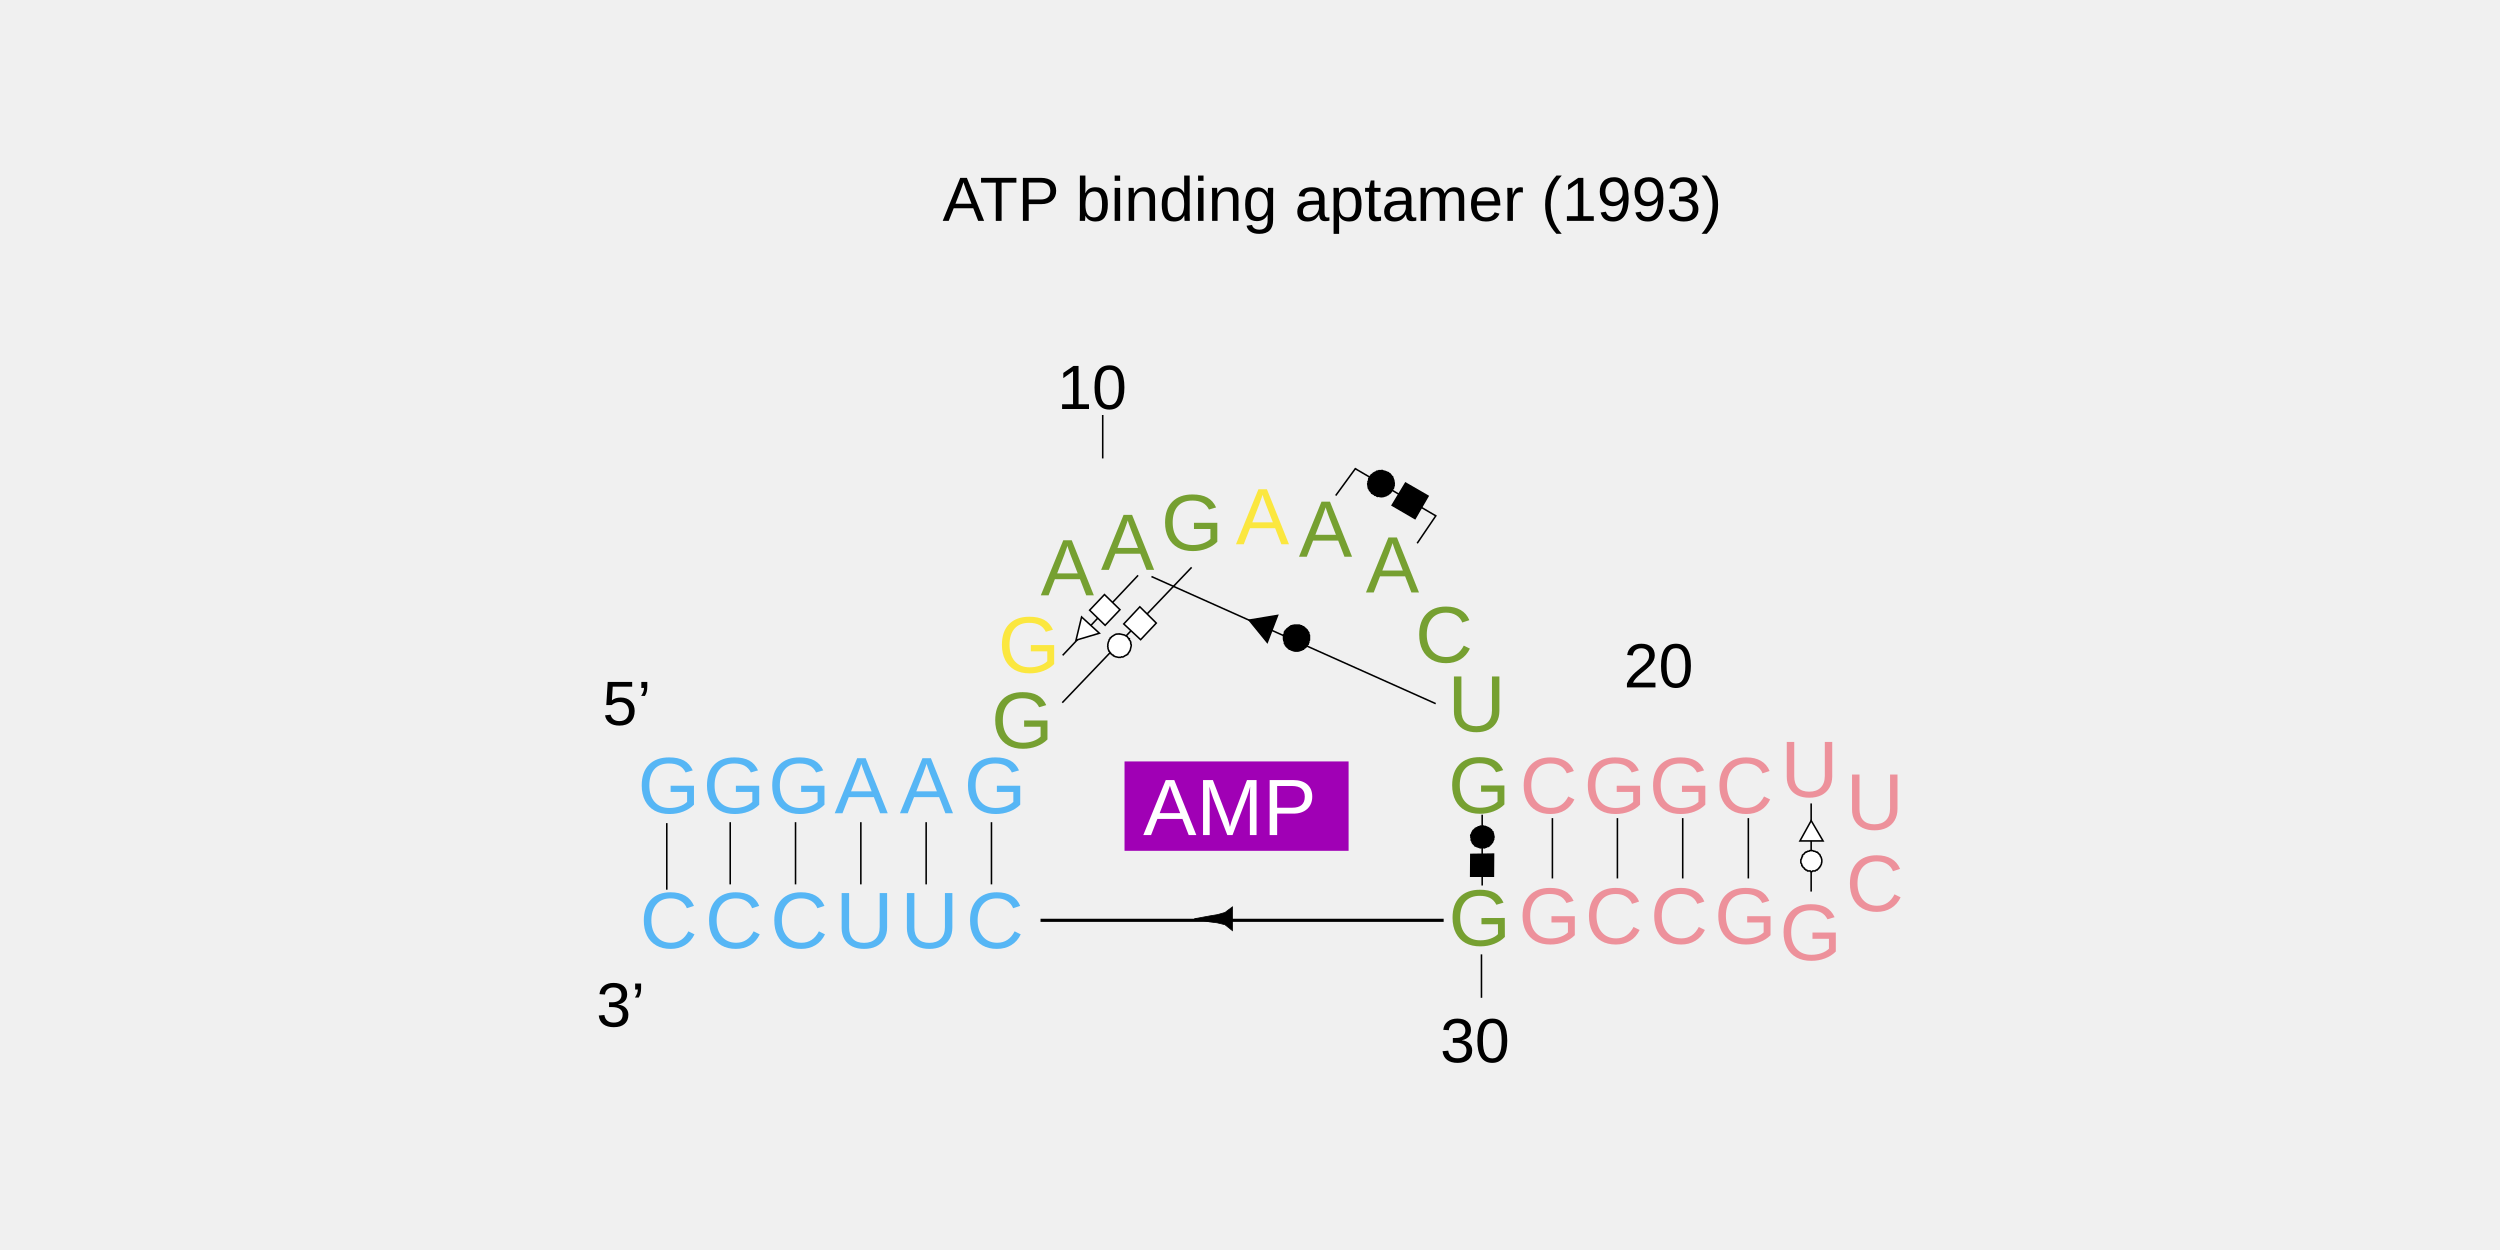
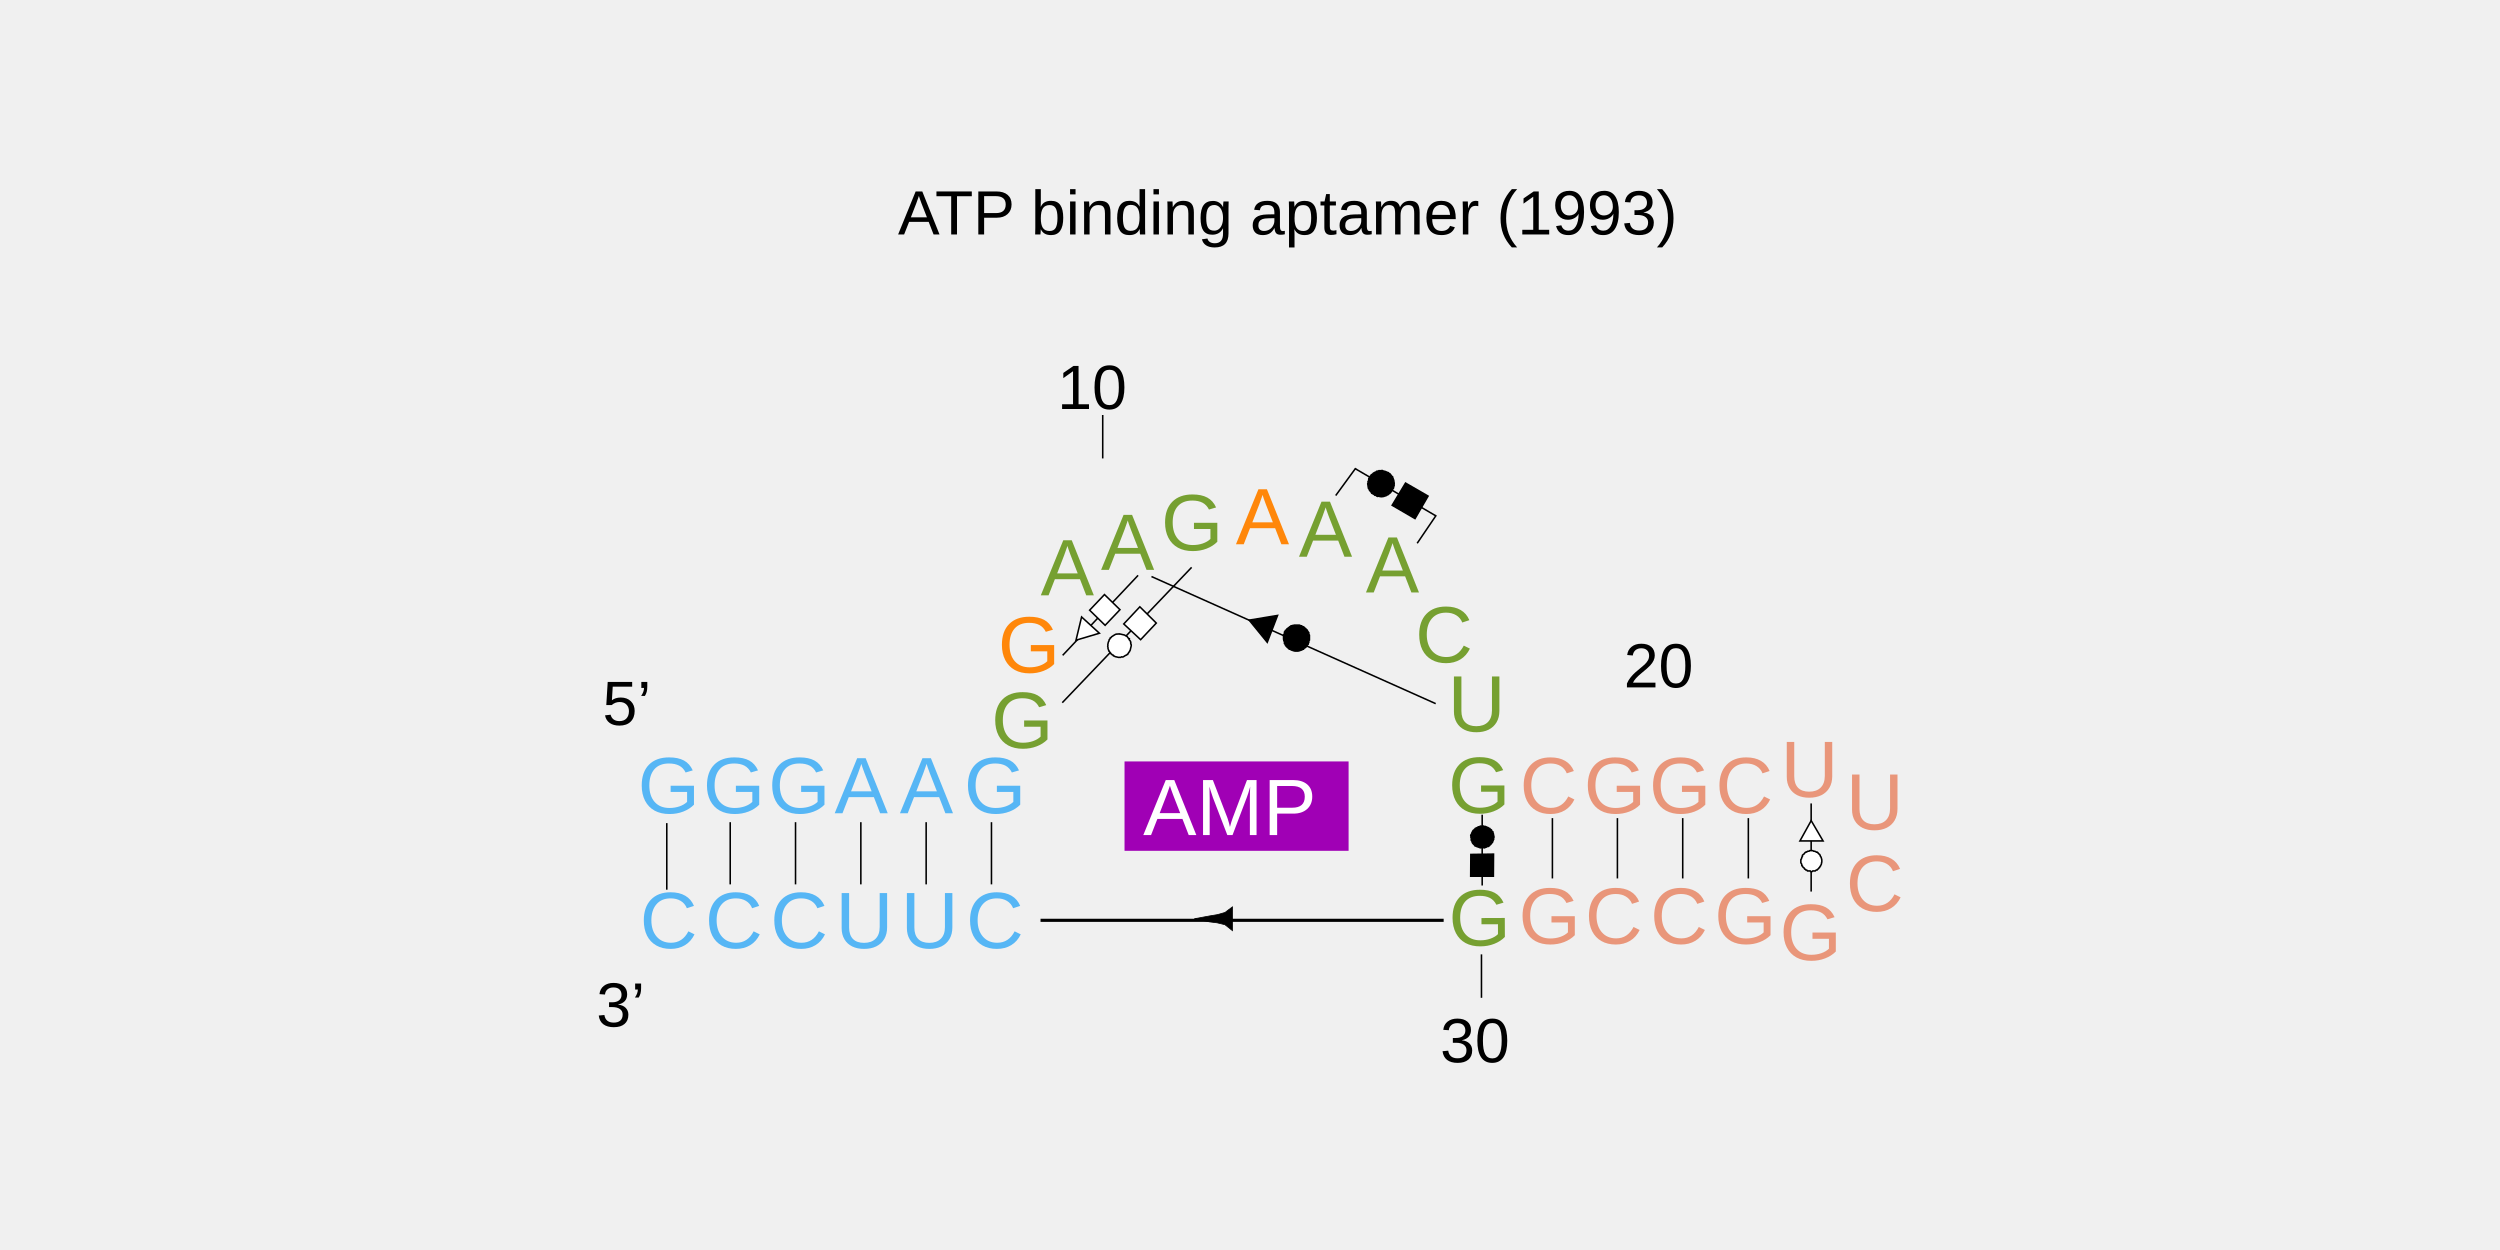
<svg xmlns="http://www.w3.org/2000/svg" id="图层_1" data-name="图层 1" viewBox="0 0 800 400">
  <defs>
    <style>
-       .cls-1, .cls-18, .cls-7 {
+       .cls-1, .cls-10, .cls-11, .cls-12, .cls-13, .cls-14, .cls-16, .cls-2, .cls-20, .cls-21, .cls-22, .cls-3, .cls-4, .cls-5, .cls-9 {
+         isolation: isolate;
+       }
+ 
+       .cls-1, .cls-2, .cls-22, .cls-3, .cls-5 {
+         font-size: 20px;
+       }
+ 
+       .cls-1, .cls-10, .cls-11, .cls-12, .cls-13, .cls-14, .cls-16, .cls-2, .cls-20, .cls-21, .cls-22, .cls-3, .cls-5, .cls-9 {
+         font-family: ArialMT, Arial;
+       }
+ 
+       .cls-1 {
+         letter-spacing: -0.25em;
+       }
+ 
+       .cls-2 {
+         letter-spacing: -0.06em;
+       }
+ 
+       .cls-3 {
+         letter-spacing: -0.08em;
+       }
+ 
+       .cls-17, .cls-19, .cls-6 {
        fill: none;
      }

-       .cls-10, .cls-11, .cls-12, .cls-13, .cls-14, .cls-15, .cls-17, .cls-2, .cls-20, .cls-21, .cls-22, .cls-3, .cls-4, .cls-5, .cls-6 {
-         isolation: isolate;
-       }
- 
-       .cls-2, .cls-22, .cls-3, .cls-4, .cls-6 {
-         font-size: 20px;
-       }
- 
-       .cls-10, .cls-11, .cls-12, .cls-13, .cls-14, .cls-15, .cls-17, .cls-2, .cls-20, .cls-21, .cls-22, .cls-3, .cls-4, .cls-6 {
-         font-family: ArialMT, Arial;
-       }
- 
-       .cls-2 {
-         letter-spacing: -0.19em;
-       }
- 
-       .cls-3 {
-         letter-spacing: -0.04em;
-       }
- 
-       .cls-4 {
-         letter-spacing: -0.06em;
-       }
- 
-       .cls-16, .cls-18, .cls-19, .cls-7, .cls-8 {
+       .cls-15, .cls-17, .cls-18, .cls-6, .cls-7 {
        stroke: #000;
      }

-       .cls-16, .cls-7, .cls-8 {
+       .cls-15, .cls-6, .cls-7 {
        stroke-width: 0.5px;
      }

-       .cls-9 {
+       .cls-8 {
        fill: #a000b5;
      }

-       .cls-10, .cls-11, .cls-12, .cls-13, .cls-14, .cls-15, .cls-17, .cls-20, .cls-21 {
+       .cls-10, .cls-11, .cls-12, .cls-13, .cls-14, .cls-16, .cls-20, .cls-21, .cls-9 {
        font-size: 25.59px;
      }

-       .cls-10, .cls-11 {
+       .cls-10, .cls-9 {
        fill: #56b6f5;
      }

-       .cls-11, .cls-14 {
-         letter-spacing: -0.12em;
+       .cls-10, .cls-13 {
+         letter-spacing: -0.18em;
+       }
+ 
+       .cls-11, .cls-13 {
+         fill: #76a031;
      }

      .cls-12, .cls-14 {
-         fill: #76a031;
-       }
- 
-       .cls-13, .cls-15 {
-         fill: #fbe73f;
-       }
- 
-       .cls-15 {
-         letter-spacing: -0.18em;
-       }
- 
-       .cls-16, .cls-20, .cls-21 {
+         fill: #ff870a;
+       }
+ 
+       .cls-14 {
+         letter-spacing: -0.24em;
+       }
+ 
+       .cls-15, .cls-20, .cls-21 {
        fill: #fff;
      }

+       .cls-16 {
+         fill: #e9967a;
+       }
+ 
      .cls-17 {
-         fill: #ed919b;
+         stroke-miterlimit: 10;
      }

      .cls-18 {
-         stroke-miterlimit: 10;
-       }
- 
-       .cls-19 {
        stroke-width: 0.25px;
      }

      .cls-21 {
-         letter-spacing: -0.06em;
+         letter-spacing: -0.08em;
      }

      .cls-22 {
-         letter-spacing: -0.12em;
+         letter-spacing: -0.16em;
      }
    </style>
  </defs>
-   <rect class="cls-1" x="207.5" y="95.2" width="159.3" height="25.5" />
  <g>
-     <text class="cls-2" transform="translate(301.62 70.68)">A</text>
-     <text class="cls-3" transform="translate(313.48 70.68)">T</text>
-     <text class="cls-4" transform="translate(325.69 70.68)">P</text>
-     <g class="cls-5">
-       <text class="cls-6" transform="translate(338.67 70.68)">
+     <text class="cls-1" transform="translate(287.35 75.03)">A</text>
+     <text class="cls-2" transform="translate(299.21 75.03)">T</text>
+     <text class="cls-3" transform="translate(311.42 75.03)">P</text>
+     <g class="cls-4">
+       <text class="cls-5" transform="translate(324.4 75.03)">
        <tspan xml:space="preserve"> binding aptamer (1993)</tspan>
      </text>
    </g>
  </g>
+   <g id="ID000065-2">
+     <line class="cls-6" x1="474.3" y1="260.7" x2="474.3" y2="283.36" />
+   </g>
+   <g id="ID000067-2">
+     <polygon class="cls-7" points="477.88 280.38 477.93 273.32 470.67 273.42 470.62 280.39 477.88 280.38" />
+   </g>
+   <rect class="cls-8" x="359.85" y="243.66" width="71.7" height="28.6" />
+   <g id="ID000002">
+     <text class="cls-9" transform="translate(204.07 260.24)">G</text>
+   </g>
+   <g id="ID000003">
+     <text class="cls-9" transform="translate(224.95 260.24)">G</text>
+   </g>
+   <g id="ID000004">
+     <text class="cls-9" transform="translate(245.83 260.24)">G</text>
+   </g>
+   <g id="ID000005">
+     <text class="cls-10" transform="translate(267.06 260.24)">A</text>
+   </g>
+   <g id="ID000006">
+     <text class="cls-10" transform="translate(287.94 260.24)">A</text>
+   </g>
+   <g id="ID000007">
+     <text class="cls-9" transform="translate(308.47 260.24)">G</text>
+   </g>
+   <g id="ID000008">
+     <text class="cls-11" transform="translate(317.19 239.36)">G</text>
+   </g>
+   <g id="ID000009">
+     <text class="cls-12" transform="translate(319.33 215.23)">G</text>
+   </g>
+   <g id="ID000010">
+     <text class="cls-13" transform="translate(333.01 190.5)">A</text>
+   </g>
+   <g id="ID000011">
+     <text class="cls-13" transform="translate(352.31 182.36)">A</text>
+   </g>
+   <g id="ID000012">
+     <line class="cls-6" x1="352.87" y1="146.7" x2="352.87" y2="132.8" />
+   </g>
+   <g id="ID000013">
+     <text class="cls-5" transform="translate(338.34 130.87)">10</text>
+   </g>
+   <g id="ID000014">
+     <text class="cls-11" transform="translate(371.54 176.1)">G</text>
+   </g>
+   <g id="ID000015">
+     <text class="cls-14" transform="translate(395.46 174.17)">A</text>
+   </g>
+   <g id="ID000016">
+     <text class="cls-11" transform="translate(463.57 302.63) rotate(-0.23)">G</text>
+   </g>
+   <g id="ID000017">
+     <line class="cls-6" x1="474.07" y1="305.4" x2="474.07" y2="319.3" />
+   </g>
+   <g id="ID000018">
+     <text class="cls-5" transform="translate(460.85 339.92)">30</text>
+   </g>
+   <g id="ID000019">
+     <text class="cls-9" transform="translate(309.12 303.4)">C</text>
+   </g>
+   <g id="ID000020">
+     <text class="cls-9" transform="translate(288.24 303.4)">U</text>
+   </g>
+   <g id="ID000021">
+     <text class="cls-9" transform="translate(267.36 303.4)">U</text>
+   </g>
+   <g id="ID000022">
+     <text class="cls-9" transform="translate(246.48 303.4)">C</text>
+   </g>
+   <g id="ID000023">
+     <text class="cls-9" transform="translate(225.6 303.4)">C</text>
+   </g>
+   <g id="ID000024">
+     <text class="cls-9" transform="translate(204.72 303.4)">C</text>
+   </g>
+   <g id="ID000025">
+     <line class="cls-6" x1="213.37" y1="263.4" x2="213.37" y2="284.7" />
+   </g>
+   <g id="ID000026">
+     <line class="cls-6" x1="233.67" y1="263.1" x2="233.67" y2="283" />
+   </g>
+   <g id="ID000027">
+     <line class="cls-6" x1="254.57" y1="263.1" x2="254.57" y2="283" />
+   </g>
+   <g id="ID000028">
+     <line class="cls-6" x1="275.47" y1="263.1" x2="275.47" y2="283" />
+   </g>
+   <g id="ID000029">
+     <line class="cls-6" x1="296.37" y1="263.1" x2="296.37" y2="283" />
+   </g>
+   <g id="ID000030">
+     <line class="cls-6" x1="317.27" y1="263.1" x2="317.27" y2="283" />
+   </g>
+   <g id="ID000031">
+     <line class="cls-6" x1="339.93" y1="224.86" x2="381.32" y2="181.55" />
+   </g>
+   <g id="ID000032">
+     <polygon class="cls-15" points="355.74 209.34 355.81 209.47 356.07 209.63 356.27 209.67 356.32 209.89 356.62 209.96 356.8 210.1 357.08 210.17 357.27 210.21 357.56 210.28 357.76 210.32 357.96 210.37 358.27 210.34 358.48 210.38 358.81 210.25 358.93 210.18 359.21 210.25 359.44 210.19 359.56 210.12 359.92 209.89 360.15 209.74 360.15 209.74 360.5 209.61 360.75 209.37 360.86 209.39 361.04 209.02 361.19 208.85 361.2 208.75 361.46 208.5 361.5 208.31 361.68 208.04 361.71 207.84 361.76 207.65 361.82 207.36 361.88 207.16 361.94 206.87 361.99 206.67 362 206.58 361.98 206.26 361.82 206.02 361.89 205.73 361.81 205.61 361.79 205.29 361.71 205.18 361.56 204.94 361.31 204.67 361.38 204.38 361.19 204.34 360.94 204.07 360.87 203.96 360.71 203.72 360.44 203.55 360.35 203.53 360.07 203.36 359.9 203.22 359.62 203.16 359.42 203.11 359.23 203.07 358.93 203 358.74 202.95 358.44 202.89 358.25 202.84 358.13 202.92 357.83 202.85 357.62 202.9 357.31 202.93 357.2 202.91 356.87 203.04 356.75 203.12 356.5 203.26 356.27 203.41 356.15 203.49 355.92 203.64 355.68 203.79 355.5 204.06 355.29 204.11 355.25 204.31 355.07 204.58 354.96 204.65 354.89 204.95 354.85 205.14 354.69 205.41 354.62 205.7 354.57 205.9 354.56 206 354.5 206.19 354.54 206.51 354.46 206.8 354.52 207.02 354.57 207.23 354.54 207.43 354.65 207.76 354.71 207.98 354.87 208.22 354.83 208.32 355.08 208.58 355.24 208.82 355.4 208.96 355.46 209.18 355.74 209.34" />
+   </g>
+   <g id="ID000033">
+     <polygon class="cls-15" points="364.75 194.18 359.6 199.66 365 204.7 370.01 199.38 364.75 194.18" />
+   </g>
+   <g id="ID000034">
+     <line class="cls-6" x1="340.05" y1="209.71" x2="364.19" y2="184.11" />
+   </g>
+   <g id="ID000035">
+     <polygon class="cls-15" points="344.32 204.86 351.8 202.63 346.11 197.43 344.32 204.86" />
+   </g>
+   <g id="ID000036">
+     <polygon class="cls-15" points="353.43 190.26 348.68 195.26 353.64 200.1 358.39 195.1 353.43 190.26" />
+   </g>
+   <g id="ID000037">
+     <line class="cls-6" x1="368.47" y1="184.49" x2="459.42" y2="225.17" />
+   </g>
+   <g id="ID000038">
+     <polygon class="cls-7" points="399.73 198.44 405.52 205.54 408.82 196.94 399.73 198.44" />
+   </g>
+   <g id="ID000039">
+     <polygon class="cls-7" points="418.82 205.54 418.82 205.34 418.82 205.04 419.02 204.84 419.02 204.54 419.02 204.34 419.02 204.04 419.02 203.84 419.02 203.44 419.02 203.24 418.82 202.94 418.82 202.74 418.82 202.44 418.63 202.24 418.52 202.04 418.32 201.74 418.23 201.54 418.02 201.44 417.82 201.14 417.63 201.04 417.52 200.94 417.23 200.64 417.02 200.54 416.63 200.44 416.52 200.24 416.32 200.24 416.02 200.14 415.82 200.04 415.52 200.04 415.32 200.04 415.02 200.04 414.63 200.04 414.32 200.04 414.13 200.04 413.82 200.14 413.63 200.14 413.32 200.24 413.13 200.24 413.02 200.44 412.73 200.54 412.52 200.74 412.23 200.94 412.13 201.04 411.82 201.24 411.73 201.44 411.52 201.64 411.32 201.74 411.23 202.04 411.02 202.24 411.02 202.54 411.02 202.74 410.82 203.04 410.82 203.34 410.73 203.54 410.73 203.84 410.73 204.04 410.73 204.34 410.73 204.54 410.82 204.84 410.82 205.04 411.02 205.34 411.02 205.54 411.02 205.94 411.23 206.14 411.32 206.44 411.52 206.54 411.52 206.74 411.82 207.04 412.02 207.24 412.23 207.24 412.32 207.54 412.63 207.74 412.82 207.74 413.13 207.94 413.32 208.04 413.63 208.04 413.82 208.24 414.13 208.24 414.32 208.34 414.63 208.34 414.93 208.34 415.13 208.34 415.43 208.34 415.63 208.24 415.93 208.24 416.13 208.04 416.43 208.04 416.63 207.94 417.02 207.74 417.13 207.74 417.32 207.44 417.63 207.24 417.73 207.24 418.02 206.94 418.13 206.74 418.23 206.54 418.52 206.24 418.63 206.14 418.63 205.94 418.82 205.54" />
+   </g>
+   <g id="ID000046">
+     <text class="cls-13" transform="translate(415.64 178.15)">A</text>
+   </g>
+   <g id="ID000047">
+     <text class="cls-13" transform="translate(437.06 189.59)">A</text>
+   </g>
+   <g id="ID000048">
+     <text class="cls-11" transform="translate(452.85 211.97)">C</text>
+   </g>
+   <g id="ID000049">
+     <text class="cls-11" transform="translate(463.29 234.07)">U</text>
+   </g>
+   <g id="ID000050">
+     <text class="cls-11" transform="translate(463.41 260.16)">G</text>
+   </g>
+   <g id="ID000051">
+     <text class="cls-16" transform="translate(486.29 260.24)">C</text>
+   </g>
+   <g id="ID000052">
+     <text class="cls-16" transform="translate(506.82 260.24)">G</text>
+   </g>
+   <g id="ID000053">
+     <text class="cls-16" transform="translate(527.7 260.24)">G</text>
+   </g>
+   <g id="ID000055">
+     <text class="cls-5" transform="translate(519.62 219.96)">20</text>
+   </g>
+   <g id="ID000056">
+     <text class="cls-16" transform="translate(548.93 260.24)">C</text>
+   </g>
+   <g id="ID000057">
+     <text class="cls-16" transform="translate(569.8 255.02)">U</text>
+   </g>
+   <g id="ID000058">
+     <text class="cls-16" transform="translate(590.68 265.46)">U</text>
+   </g>
+   <g id="ID000059">
+     <text class="cls-16" transform="translate(590.68 291.56)">C</text>
+   </g>
+   <g id="ID000060">
+     <text class="cls-16" transform="translate(569.46 307.22)">G</text>
+   </g>
+   <g id="ID000061">
+     <text class="cls-16" transform="translate(548.57 302)">G</text>
+   </g>
+   <g id="ID000062">
+     <text class="cls-16" transform="translate(528.05 302)">C</text>
+   </g>
+   <g id="ID000063">
+     <text class="cls-16" transform="translate(507.17 302)">C</text>
+   </g>
+   <g id="ID000064">
+     <text class="cls-16" transform="translate(485.94 302)">G</text>
+   </g>
+   <g id="ID000065">
+     <line class="cls-6" x1="433.6" y1="149.93" x2="459.44" y2="165.06" />
+   </g>
+   <g id="ID000066">
+     <polygon class="cls-7" points="438.37 152.66 438.19 152.88 438.02 153.11 437.98 153.42 438.01 153.72 437.85 153.95 437.76 154.06 437.81 154.36 437.67 154.78 437.69 154.98 437.75 155.28 437.77 155.47 437.81 155.77 437.85 155.97 437.89 156.26 438.13 156.53 438.17 156.73 438.31 157.01 438.54 157.18 438.67 157.36 438.8 157.54 438.94 157.83 439.26 157.98 439.38 158.06 439.7 158.22 439.94 158.48 440.14 158.46 440.46 158.61 440.49 158.71 440.81 158.86 441.11 158.81 441.31 158.78 441.63 158.94 441.82 158.91 442.14 158.96 442.33 158.93 442.63 158.89 442.83 158.86 443.12 158.72 443.5 158.66 443.77 158.41 443.88 158.4 444.07 158.37 444.35 158.13 444.52 158 444.8 157.75 444.88 157.74 445.14 157.4 445.31 157.17 445.38 156.96 445.56 156.83 445.62 156.52 445.88 156.28 445.95 156.06 445.93 155.87 446.07 155.54 446.14 155.33 446.11 155.03 446.15 154.72 446.13 154.52 446.07 154.22 446.02 153.83 445.99 153.63 445.85 153.35 445.81 153.15 445.68 152.87 445.63 152.57 445.4 152.4 445.29 152.32 445.14 152.04 444.92 151.87 444.77 151.59 444.46 151.53 444.31 151.25 444 151.2 443.89 151.12 443.68 151.04 443.36 150.89 443.13 150.82 442.82 150.77 442.62 150.7 442.3 150.55 442.1 150.58 441.8 150.62 441.6 150.65 441.29 150.6 441 150.74 440.81 150.77 440.5 150.81 440.35 151.04 440.05 151.09 439.87 151.22 439.57 151.36 439.39 151.49 439.24 151.72 438.94 151.86 438.76 151.99 438.62 152.31 438.43 152.44 438.37 152.66" />
+   </g>
+   <g id="ID000067">
+     <polygon class="cls-7" points="456.98 158.75 449.77 154.58 445.49 161.69 452.81 165.95 456.98 158.75" />
+   </g>
+   <g id="ID000068">
+     <line class="cls-6" x1="496.77" y1="261.8" x2="496.77" y2="281.1" />
+   </g>
+   <g id="ID000069">
+     <line class="cls-6" x1="517.57" y1="261.8" x2="517.57" y2="281.1" />
+   </g>
+   <g id="ID000070">
+     <line class="cls-6" x1="538.47" y1="261.8" x2="538.47" y2="281.1" />
+   </g>
+   <g id="ID000071">
+     <line class="cls-6" x1="559.47" y1="261.8" x2="559.47" y2="281.1" />
+   </g>
+   <g id="ID000072">
+     <line class="cls-6" x1="579.57" y1="257.1" x2="579.57" y2="285.3" />
+   </g>
+   <g id="ID000073">
+     <polygon class="cls-15" points="579.58 262.6 575.98 269.1 583.38 269.1 579.58 262.6" />
+   </g>
+   <g id="ID000074">
+     <polygon class="cls-15" points="579.58 278.9 579.88 278.9 580.08 278.7 580.27 278.7 580.38 278.7 580.67 278.7 580.88 278.7 581.08 278.5 581.27 278.4 581.48 278.4 581.58 278.2 581.77 278.1 581.98 277.9 582.08 277.7 582.27 277.6 582.27 277.5 582.48 277.2 582.58 277.1 582.58 277 582.77 276.7 582.88 276.4 582.88 276.4 582.88 276.1 582.98 275.9 582.98 275.7 582.98 275.4 582.98 275.3 582.98 275.1 582.88 274.8 582.88 274.7 582.77 274.4 582.77 274.3 582.58 274.1 582.48 273.9 582.48 273.7 582.27 273.5 582.27 273.4 581.98 273.2 581.77 273 581.77 272.9 581.58 272.7 581.27 272.7 581.17 272.6 580.88 272.5 580.77 272.4 580.58 272.4 580.38 272.4 580.08 272.2 579.88 272.2 579.77 272.2 579.58 272.2 579.27 272.2 579.08 272.2 578.88 272.4 578.77 272.4 578.48 272.4 578.38 272.5 578.08 272.6 577.98 272.7 577.77 272.7 577.58 272.9 577.48 273 577.38 273.2 577.08 273.4 576.98 273.5 576.77 273.7 576.77 273.9 576.77 274.1 576.58 274.3 576.58 274.4 576.48 274.7 576.48 274.8 576.27 275.1 576.27 275.3 576.27 275.4 576.27 275.7 576.27 275.9 576.27 276.1 576.48 276.4 576.48 276.4 576.58 276.7 576.58 277 576.77 277.1 576.77 277.2 576.98 277.5 577.08 277.6 577.27 277.7 577.38 277.9 577.48 278.1 577.77 278.2 577.88 278.4 577.98 278.4 578.27 278.5 578.38 278.7 578.58 278.7 578.77 278.7 578.98 278.7 579.27 278.7 579.38 278.9 579.58 278.9" />
+   </g>
+   <g id="ID000076">
+     <line class="cls-17" x1="461.97" y1="294.5" x2="332.97" y2="294.5" />
+   </g>
+   <g id="ID000077">
+     <polygon class="cls-18" points="394.38 297.8 391.98 295.9 389.48 295.3 387.07 295 382.18 294 387.07 293.1 389.48 292.7 391.98 292 394.38 290.2 394.38 297.8" />
+   </g>
+   <rect class="cls-19" x="365.75" y="245.16" width="71.2" height="28.8" />
  <g>
-     <g id="ID000065-2">
-       <line class="cls-7" x1="474.3" y1="260.7" x2="474.3" y2="283.36" />
-     </g>
-     <g id="ID000067-2">
-       <polygon class="cls-8" points="477.88 280.38 477.93 273.32 470.67 273.42 470.62 280.39 477.88 280.38" />
-     </g>
-     <rect class="cls-9" x="359.85" y="243.66" width="71.7" height="28.6" />
-     <g id="ID000002">
-       <text class="cls-10" transform="translate(204.07 260.24)">G</text>
-     </g>
-     <g id="ID000003">
-       <text class="cls-10" transform="translate(224.95 260.24)">G</text>
-     </g>
-     <g id="ID000004">
-       <text class="cls-10" transform="translate(245.83 260.24)">G</text>
-     </g>
-     <g id="ID000005">
-       <text class="cls-11" transform="translate(267.06 260.24)">A</text>
-     </g>
-     <g id="ID000006">
-       <text class="cls-11" transform="translate(287.94 260.24)">A</text>
-     </g>
-     <g id="ID000007">
-       <text class="cls-10" transform="translate(308.47 260.24)">G</text>
-     </g>
-     <g id="ID000008">
-       <text class="cls-12" transform="translate(317.19 239.36)">G</text>
-     </g>
-     <g id="ID000009">
-       <text class="cls-13" transform="translate(319.33 215.23)">G</text>
-     </g>
-     <g id="ID000010">
-       <text class="cls-14" transform="translate(333.01 190.5)">A</text>
-     </g>
-     <g id="ID000011">
-       <text class="cls-14" transform="translate(352.31 182.36)">A</text>
-     </g>
-     <g id="ID000012">
-       <line class="cls-7" x1="352.87" y1="146.7" x2="352.87" y2="132.8" />
-     </g>
-     <g id="ID000013">
-       <text class="cls-6" transform="translate(338.34 130.87)">10</text>
-     </g>
-     <g id="ID000014">
-       <text class="cls-12" transform="translate(371.54 176.1)">G</text>
-     </g>
-     <g id="ID000015">
-       <text class="cls-15" transform="translate(395.46 174.17)">A</text>
-     </g>
-     <g id="ID000016">
-       <text class="cls-12" transform="translate(463.57 302.63) rotate(-0.23)">G</text>
-     </g>
-     <g id="ID000017">
-       <line class="cls-7" x1="474.07" y1="305.4" x2="474.07" y2="319.3" />
-     </g>
-     <g id="ID000018">
-       <text class="cls-6" transform="translate(460.85 339.92)">30</text>
-     </g>
-     <g id="ID000019">
-       <text class="cls-10" transform="translate(309.12 303.4)">C</text>
-     </g>
-     <g id="ID000020">
-       <text class="cls-10" transform="translate(288.24 303.4)">U</text>
-     </g>
-     <g id="ID000021">
-       <text class="cls-10" transform="translate(267.36 303.4)">U</text>
-     </g>
-     <g id="ID000022">
-       <text class="cls-10" transform="translate(246.48 303.4)">C</text>
-     </g>
-     <g id="ID000023">
-       <text class="cls-10" transform="translate(225.6 303.4)">C</text>
-     </g>
-     <g id="ID000024">
-       <text class="cls-10" transform="translate(204.72 303.4)">C</text>
-     </g>
-     <g id="ID000025">
-       <line class="cls-7" x1="213.37" y1="263.4" x2="213.37" y2="284.7" />
-     </g>
-     <g id="ID000026">
-       <line class="cls-7" x1="233.67" y1="263.1" x2="233.67" y2="283" />
-     </g>
-     <g id="ID000027">
-       <line class="cls-7" x1="254.57" y1="263.1" x2="254.57" y2="283" />
-     </g>
-     <g id="ID000028">
-       <line class="cls-7" x1="275.47" y1="263.1" x2="275.47" y2="283" />
-     </g>
-     <g id="ID000029">
-       <line class="cls-7" x1="296.37" y1="263.1" x2="296.37" y2="283" />
-     </g>
-     <g id="ID000030">
-       <line class="cls-7" x1="317.27" y1="263.1" x2="317.27" y2="283" />
-     </g>
-     <g id="ID000031">
-       <line class="cls-7" x1="339.93" y1="224.86" x2="381.32" y2="181.55" />
-     </g>
-     <g id="ID000032">
-       <polygon class="cls-16" points="355.74 209.34 355.81 209.47 356.07 209.63 356.27 209.67 356.32 209.89 356.62 209.96 356.8 210.1 357.08 210.17 357.27 210.21 357.56 210.28 357.76 210.32 357.96 210.37 358.27 210.34 358.48 210.38 358.81 210.25 358.93 210.18 359.21 210.25 359.44 210.19 359.56 210.12 359.92 209.89 360.15 209.74 360.15 209.74 360.5 209.61 360.75 209.37 360.86 209.39 361.04 209.02 361.19 208.85 361.2 208.75 361.46 208.5 361.5 208.31 361.68 208.04 361.71 207.84 361.76 207.65 361.82 207.36 361.88 207.16 361.94 206.87 361.99 206.67 362 206.58 361.98 206.26 361.82 206.02 361.89 205.73 361.81 205.61 361.79 205.29 361.71 205.18 361.56 204.94 361.31 204.67 361.38 204.38 361.19 204.34 360.94 204.07 360.87 203.96 360.71 203.72 360.44 203.55 360.35 203.53 360.07 203.36 359.9 203.22 359.62 203.16 359.42 203.11 359.23 203.07 358.93 203 358.74 202.95 358.44 202.89 358.25 202.84 358.13 202.92 357.83 202.85 357.62 202.9 357.31 202.93 357.2 202.91 356.87 203.04 356.75 203.12 356.5 203.26 356.27 203.41 356.15 203.49 355.92 203.64 355.68 203.79 355.5 204.06 355.29 204.11 355.25 204.31 355.07 204.58 354.96 204.65 354.89 204.95 354.85 205.14 354.69 205.41 354.62 205.7 354.57 205.9 354.56 206 354.5 206.19 354.54 206.51 354.46 206.8 354.52 207.02 354.57 207.23 354.54 207.43 354.65 207.76 354.71 207.98 354.87 208.22 354.83 208.32 355.08 208.58 355.24 208.82 355.4 208.96 355.46 209.18 355.74 209.34" />
-     </g>
-     <g id="ID000033">
-       <polygon class="cls-16" points="364.75 194.18 359.6 199.66 365 204.7 370.01 199.38 364.75 194.18" />
-     </g>
-     <g id="ID000034">
-       <line class="cls-7" x1="340.05" y1="209.71" x2="364.19" y2="184.11" />
-     </g>
-     <g id="ID000035">
-       <polygon class="cls-16" points="344.32 204.86 351.8 202.63 346.11 197.43 344.32 204.86" />
-     </g>
-     <g id="ID000036">
-       <polygon class="cls-16" points="353.43 190.26 348.68 195.26 353.64 200.1 358.39 195.1 353.43 190.26" />
-     </g>
-     <g id="ID000037">
-       <line class="cls-7" x1="368.47" y1="184.49" x2="459.42" y2="225.17" />
-     </g>
-     <g id="ID000038">
-       <polygon class="cls-8" points="399.73 198.44 405.52 205.54 408.82 196.94 399.73 198.44" />
-     </g>
-     <g id="ID000039">
-       <polygon class="cls-8" points="418.82 205.54 418.82 205.34 418.82 205.04 419.02 204.84 419.02 204.54 419.02 204.34 419.02 204.04 419.02 203.84 419.02 203.44 419.02 203.24 418.82 202.94 418.82 202.74 418.82 202.44 418.63 202.24 418.52 202.04 418.32 201.74 418.23 201.54 418.02 201.44 417.82 201.14 417.63 201.04 417.52 200.94 417.23 200.64 417.02 200.54 416.63 200.44 416.52 200.24 416.32 200.24 416.02 200.14 415.82 200.04 415.52 200.04 415.32 200.04 415.02 200.04 414.63 200.04 414.32 200.04 414.13 200.04 413.82 200.14 413.63 200.14 413.32 200.24 413.13 200.24 413.02 200.44 412.73 200.54 412.52 200.74 412.23 200.94 412.13 201.04 411.82 201.24 411.73 201.44 411.52 201.64 411.32 201.74 411.23 202.04 411.02 202.24 411.02 202.54 411.02 202.74 410.82 203.04 410.82 203.34 410.73 203.54 410.73 203.84 410.73 204.04 410.73 204.34 410.73 204.54 410.82 204.84 410.82 205.04 411.02 205.34 411.02 205.54 411.02 205.94 411.23 206.14 411.32 206.44 411.52 206.54 411.52 206.74 411.82 207.04 412.02 207.24 412.23 207.24 412.32 207.54 412.63 207.74 412.82 207.74 413.13 207.94 413.32 208.04 413.63 208.04 413.82 208.24 414.13 208.24 414.32 208.34 414.63 208.34 414.93 208.34 415.13 208.34 415.43 208.34 415.63 208.24 415.93 208.24 416.13 208.04 416.43 208.04 416.63 207.94 417.02 207.74 417.13 207.74 417.32 207.44 417.63 207.24 417.73 207.24 418.02 206.94 418.13 206.74 418.23 206.54 418.52 206.24 418.63 206.14 418.63 205.94 418.82 205.54" />
-     </g>
-     <g id="ID000046">
-       <text class="cls-14" transform="translate(415.64 178.15)">A</text>
-     </g>
-     <g id="ID000047">
-       <text class="cls-14" transform="translate(437.06 189.59)">A</text>
-     </g>
-     <g id="ID000048">
-       <text class="cls-12" transform="translate(452.85 211.97)">C</text>
-     </g>
-     <g id="ID000049">
-       <text class="cls-12" transform="translate(463.29 234.07)">U</text>
-     </g>
-     <g id="ID000050">
-       <text class="cls-12" transform="translate(463.41 260.16)">G</text>
-     </g>
-     <g id="ID000051">
-       <text class="cls-17" transform="translate(486.29 260.24)">C</text>
-     </g>
-     <g id="ID000052">
-       <text class="cls-17" transform="translate(506.82 260.24)">G</text>
-     </g>
-     <g id="ID000053">
-       <text class="cls-17" transform="translate(527.7 260.24)">G</text>
-     </g>
-     <g id="ID000055">
-       <text class="cls-6" transform="translate(519.62 219.96)">20</text>
-     </g>
-     <g id="ID000056">
-       <text class="cls-17" transform="translate(548.93 260.24)">C</text>
-     </g>
-     <g id="ID000057">
-       <text class="cls-17" transform="translate(569.8 255.02)">U</text>
-     </g>
-     <g id="ID000058">
-       <text class="cls-17" transform="translate(590.68 265.46)">U</text>
-     </g>
-     <g id="ID000059">
-       <text class="cls-17" transform="translate(590.68 291.56)">C</text>
-     </g>
-     <g id="ID000060">
-       <text class="cls-17" transform="translate(569.46 307.22)">G</text>
-     </g>
-     <g id="ID000061">
-       <text class="cls-17" transform="translate(548.57 302)">G</text>
-     </g>
-     <g id="ID000062">
-       <text class="cls-17" transform="translate(528.05 302)">C</text>
-     </g>
-     <g id="ID000063">
-       <text class="cls-17" transform="translate(507.17 302)">C</text>
-     </g>
-     <g id="ID000064">
-       <text class="cls-17" transform="translate(485.94 302)">G</text>
-     </g>
-     <g id="ID000065">
-       <line class="cls-7" x1="433.6" y1="149.93" x2="459.44" y2="165.06" />
-     </g>
-     <g id="ID000066">
-       <polygon class="cls-8" points="438.37 152.66 438.19 152.88 438.02 153.11 437.98 153.42 438.01 153.72 437.85 153.95 437.76 154.06 437.81 154.36 437.67 154.78 437.69 154.98 437.75 155.28 437.77 155.47 437.81 155.77 437.85 155.97 437.89 156.26 438.13 156.53 438.17 156.73 438.31 157.01 438.54 157.18 438.67 157.36 438.8 157.54 438.94 157.83 439.26 157.98 439.38 158.06 439.7 158.22 439.94 158.48 440.14 158.46 440.46 158.61 440.49 158.71 440.81 158.86 441.11 158.81 441.31 158.78 441.63 158.94 441.82 158.91 442.14 158.96 442.33 158.93 442.63 158.89 442.83 158.86 443.12 158.72 443.5 158.66 443.77 158.41 443.88 158.4 444.07 158.37 444.35 158.13 444.52 158 444.8 157.75 444.88 157.74 445.14 157.4 445.31 157.17 445.38 156.96 445.56 156.83 445.62 156.52 445.88 156.28 445.95 156.06 445.93 155.87 446.07 155.54 446.14 155.33 446.11 155.03 446.15 154.72 446.13 154.52 446.07 154.22 446.02 153.83 445.99 153.63 445.85 153.35 445.81 153.15 445.68 152.87 445.63 152.57 445.4 152.4 445.29 152.32 445.14 152.04 444.92 151.87 444.77 151.59 444.46 151.53 444.31 151.25 444 151.2 443.89 151.12 443.68 151.04 443.36 150.89 443.13 150.82 442.82 150.77 442.62 150.7 442.3 150.55 442.1 150.58 441.8 150.62 441.6 150.65 441.29 150.6 441 150.74 440.81 150.77 440.5 150.81 440.35 151.04 440.05 151.09 439.87 151.22 439.57 151.36 439.39 151.49 439.24 151.72 438.94 151.86 438.76 151.99 438.62 152.31 438.43 152.44 438.37 152.66" />
-     </g>
-     <g id="ID000067">
-       <polygon class="cls-8" points="456.98 158.75 449.77 154.58 445.49 161.69 452.81 165.95 456.98 158.75" />
-     </g>
-     <g id="ID000068">
-       <line class="cls-7" x1="496.77" y1="261.8" x2="496.77" y2="281.1" />
-     </g>
-     <g id="ID000069">
-       <line class="cls-7" x1="517.57" y1="261.8" x2="517.57" y2="281.1" />
-     </g>
-     <g id="ID000070">
-       <line class="cls-7" x1="538.47" y1="261.8" x2="538.47" y2="281.1" />
-     </g>
-     <g id="ID000071">
-       <line class="cls-7" x1="559.47" y1="261.8" x2="559.47" y2="281.1" />
-     </g>
-     <g id="ID000072">
-       <line class="cls-7" x1="579.57" y1="257.1" x2="579.57" y2="285.3" />
-     </g>
-     <g id="ID000073">
-       <polygon class="cls-16" points="579.58 262.6 575.98 269.1 583.38 269.1 579.58 262.6" />
-     </g>
-     <g id="ID000074">
-       <polygon class="cls-16" points="579.58 278.9 579.88 278.9 580.08 278.7 580.27 278.7 580.38 278.7 580.67 278.7 580.88 278.7 581.08 278.5 581.27 278.4 581.48 278.4 581.58 278.2 581.77 278.1 581.98 277.9 582.08 277.7 582.27 277.6 582.27 277.5 582.48 277.2 582.58 277.1 582.58 277 582.77 276.7 582.88 276.4 582.88 276.4 582.88 276.1 582.98 275.9 582.98 275.7 582.98 275.4 582.98 275.3 582.98 275.1 582.88 274.8 582.88 274.7 582.77 274.4 582.77 274.3 582.58 274.1 582.48 273.9 582.48 273.7 582.27 273.5 582.27 273.4 581.98 273.2 581.77 273 581.77 272.9 581.58 272.7 581.27 272.7 581.17 272.6 580.88 272.5 580.77 272.4 580.58 272.4 580.38 272.4 580.08 272.2 579.88 272.2 579.77 272.2 579.58 272.2 579.27 272.2 579.08 272.2 578.88 272.4 578.77 272.4 578.48 272.4 578.38 272.5 578.08 272.6 577.98 272.7 577.77 272.7 577.58 272.9 577.48 273 577.38 273.2 577.08 273.4 576.98 273.5 576.77 273.7 576.77 273.9 576.77 274.1 576.58 274.3 576.58 274.4 576.48 274.7 576.48 274.8 576.27 275.1 576.27 275.3 576.27 275.4 576.27 275.7 576.27 275.9 576.27 276.1 576.48 276.4 576.48 276.4 576.58 276.7 576.58 277 576.77 277.1 576.77 277.2 576.98 277.5 577.08 277.6 577.27 277.7 577.38 277.9 577.48 278.1 577.77 278.2 577.88 278.4 577.98 278.4 578.27 278.5 578.38 278.7 578.58 278.7 578.77 278.7 578.98 278.7 579.27 278.7 579.38 278.9 579.58 278.9" />
-     </g>
-     <g id="ID000076">
-       <line class="cls-18" x1="461.97" y1="294.5" x2="332.97" y2="294.5" />
-     </g>
-     <g id="ID000077">
-       <polygon class="cls-19" points="394.38 297.8 391.98 295.9 389.48 295.3 387.07 295 382.18 294 387.07 293.1 389.48 292.7 391.98 292 394.38 290.2 394.38 297.8" />
-     </g>
-     <rect class="cls-1" x="365.75" y="245.16" width="71.2" height="28.8" />
-     <g>
-       <text class="cls-20" transform="translate(365.81 267.22)">AM</text>
-       <text class="cls-21" transform="translate(404.2 267.22)">P</text>
-     </g>
-     <g>
-       <text class="cls-6" transform="translate(190.83 328.5)">3</text>
-       <text class="cls-22" transform="translate(201.95 328.5)">’</text>
-     </g>
-     <g id="ID000066-2">
-       <polygon class="cls-8" points="474.42 264.39 474.13 264.37 473.87 264.34 473.61 264.4 473.46 264.6 473.19 264.57 473.02 264.6 472.95 264.7 472.55 264.88 472.38 264.99 472.13 265.05 472 265.25 471.83 265.37 471.69 265.56 471.45 265.7 471.32 265.9 471.25 266 471.13 266.28 471 266.48 471.02 266.64 470.89 266.84 470.75 267.04 470.63 267.32 470.67 267.48 470.71 267.72 470.69 267.98 470.82 268.21 470.79 268.47 470.81 268.55 470.77 268.81 470.9 269.04 471.01 269.1 471.08 269.43 471.12 269.59 471.25 269.82 471.38 269.96 471.5 270.1 471.71 270.31 471.81 270.37 472.07 270.74 472.33 270.69 472.36 270.77 472.56 270.9 472.86 271 473.05 271.05 473.33 271.16 473.44 271.22 473.81 271.31 473.99 271.27 474.25 271.22 474.44 271.26 474.61 271.23 474.99 271.32 475.15 271.28 475.31 271.16 475.56 271.11 475.81 270.97 475.96 270.86 476.24 270.88 476.39 270.76 476.63 270.63 476.83 270.33 477.07 270.19 477.13 270.01 477.29 269.9 477.4 269.62 477.57 269.58 477.69 269.3 477.67 269.14 477.81 268.94 477.93 268.66 477.99 268.56 477.93 268.23 478.06 268.04 477.93 267.81 478.06 267.61 477.94 267.47 477.98 267.2 477.83 266.98 477.87 266.72 477.75 266.57 477.76 266.23 477.56 266.1 477.44 265.96 477.31 265.82 477.26 265.57 477.06 265.45 476.86 265.32 476.71 265.1 476.55 265.13 476.32 264.92 476.12 264.8 475.93 264.75 475.71 264.63 475.54 264.58 475.32 264.46 475.05 264.43 474.8 264.48 474.56 264.28 474.42 264.39" />
-     </g>
-     <g>
-       <text class="cls-6" transform="translate(192.81 231.99)">5</text>
-       <text class="cls-22" transform="translate(203.93 231.99)">’</text>
-     </g>
-     <line class="cls-7" x1="433.83" y1="149.8" x2="427.43" y2="158.57" />
-     <line class="cls-7" x1="459.6" y1="164.86" x2="453.5" y2="173.85" />
-   </g>
+     <text class="cls-20" transform="translate(365.81 267.22)">AM</text>
+     <text class="cls-21" transform="translate(404.2 267.22)">P</text>
+   </g>
+   <g>
+     <text class="cls-5" transform="translate(190.83 328.5)">3</text>
+     <text class="cls-22" transform="translate(201.95 328.5)">’</text>
+   </g>
+   <g id="ID000066-2">
+     <polygon class="cls-7" points="474.42 264.39 474.13 264.37 473.87 264.34 473.61 264.4 473.46 264.6 473.19 264.57 473.02 264.6 472.95 264.7 472.55 264.88 472.38 264.99 472.13 265.05 472 265.25 471.83 265.37 471.69 265.56 471.45 265.7 471.32 265.9 471.25 266 471.13 266.28 471 266.48 471.02 266.64 470.89 266.84 470.75 267.04 470.63 267.32 470.67 267.48 470.71 267.72 470.69 267.98 470.82 268.21 470.79 268.47 470.81 268.55 470.77 268.81 470.9 269.04 471.01 269.1 471.08 269.43 471.12 269.59 471.25 269.82 471.38 269.96 471.5 270.1 471.71 270.31 471.81 270.37 472.07 270.74 472.33 270.69 472.36 270.77 472.56 270.9 472.86 271 473.05 271.05 473.33 271.16 473.44 271.22 473.81 271.31 473.99 271.27 474.25 271.22 474.44 271.26 474.61 271.23 474.99 271.32 475.15 271.28 475.31 271.16 475.56 271.11 475.81 270.97 475.96 270.86 476.24 270.88 476.39 270.76 476.63 270.63 476.83 270.33 477.07 270.19 477.13 270.01 477.29 269.9 477.4 269.62 477.57 269.58 477.69 269.3 477.67 269.14 477.81 268.94 477.93 268.66 477.99 268.56 477.93 268.23 478.06 268.04 477.93 267.81 478.06 267.61 477.94 267.47 477.98 267.2 477.83 266.98 477.87 266.72 477.75 266.57 477.76 266.23 477.56 266.1 477.44 265.96 477.31 265.82 477.26 265.57 477.06 265.45 476.86 265.32 476.71 265.1 476.55 265.13 476.32 264.92 476.12 264.8 475.93 264.75 475.71 264.63 475.54 264.58 475.32 264.46 475.05 264.43 474.8 264.48 474.56 264.28 474.42 264.39" />
+   </g>
+   <g>
+     <text class="cls-5" transform="translate(192.81 231.99)">5</text>
+     <text class="cls-22" transform="translate(203.93 231.99)">’</text>
+   </g>
+   <line class="cls-6" x1="433.83" y1="149.8" x2="427.43" y2="158.57" />
+   <line class="cls-6" x1="459.6" y1="164.86" x2="453.5" y2="173.85" />
</svg>
